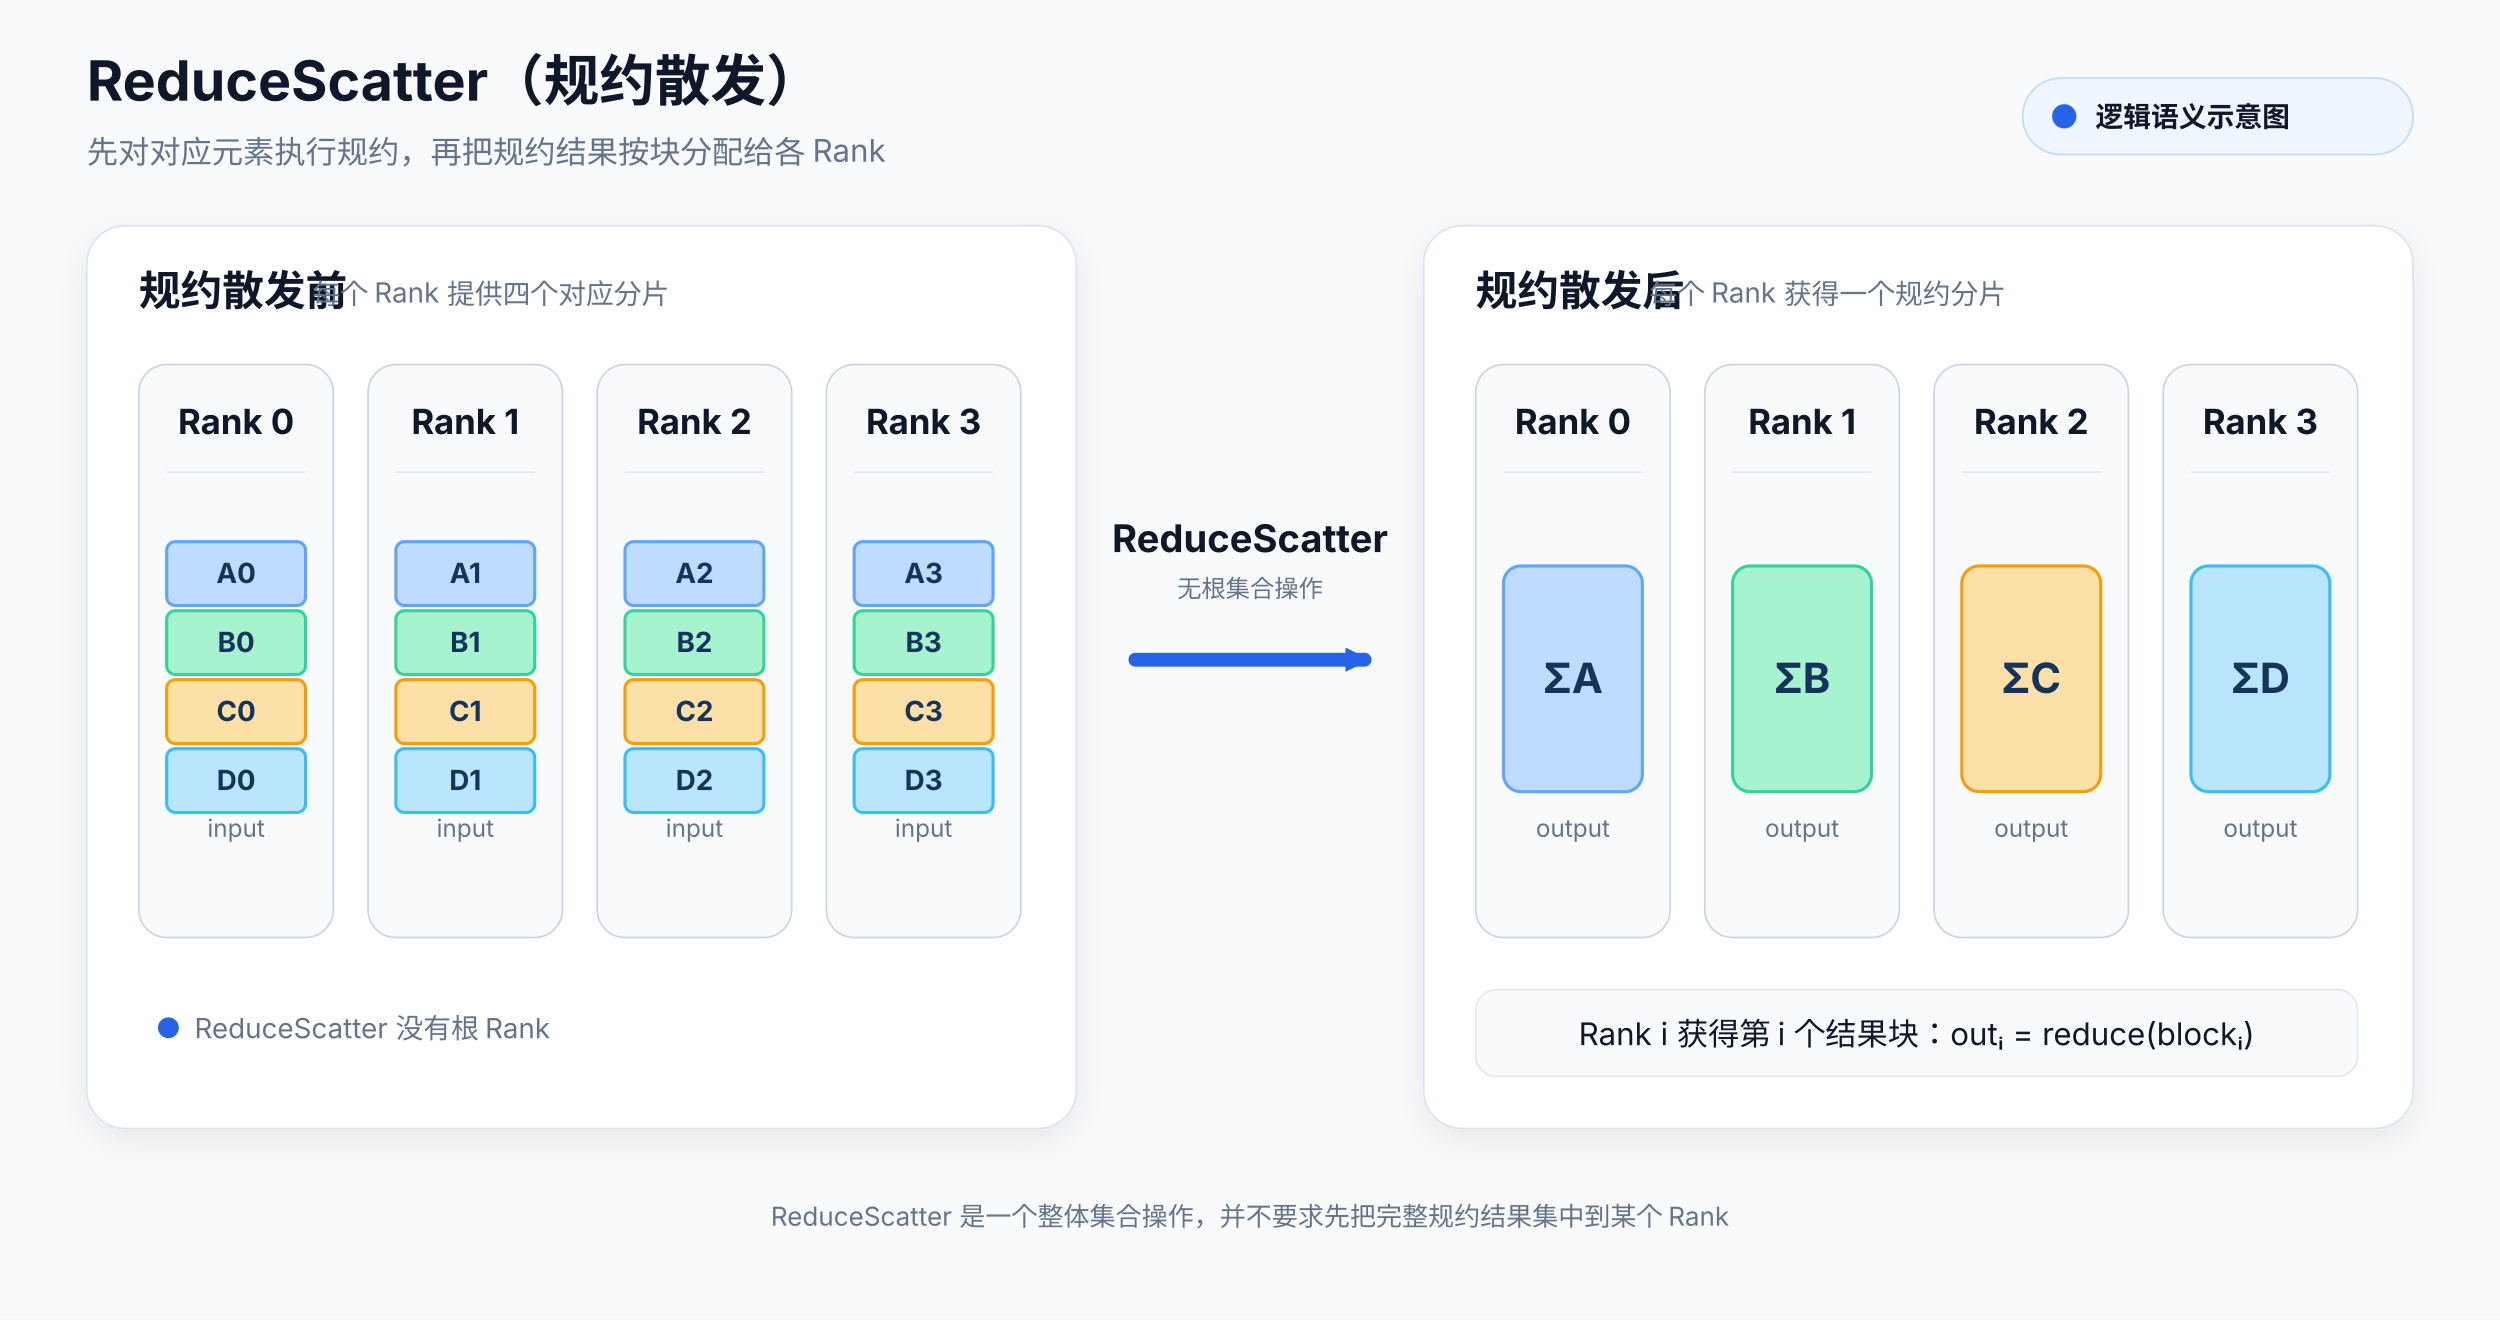
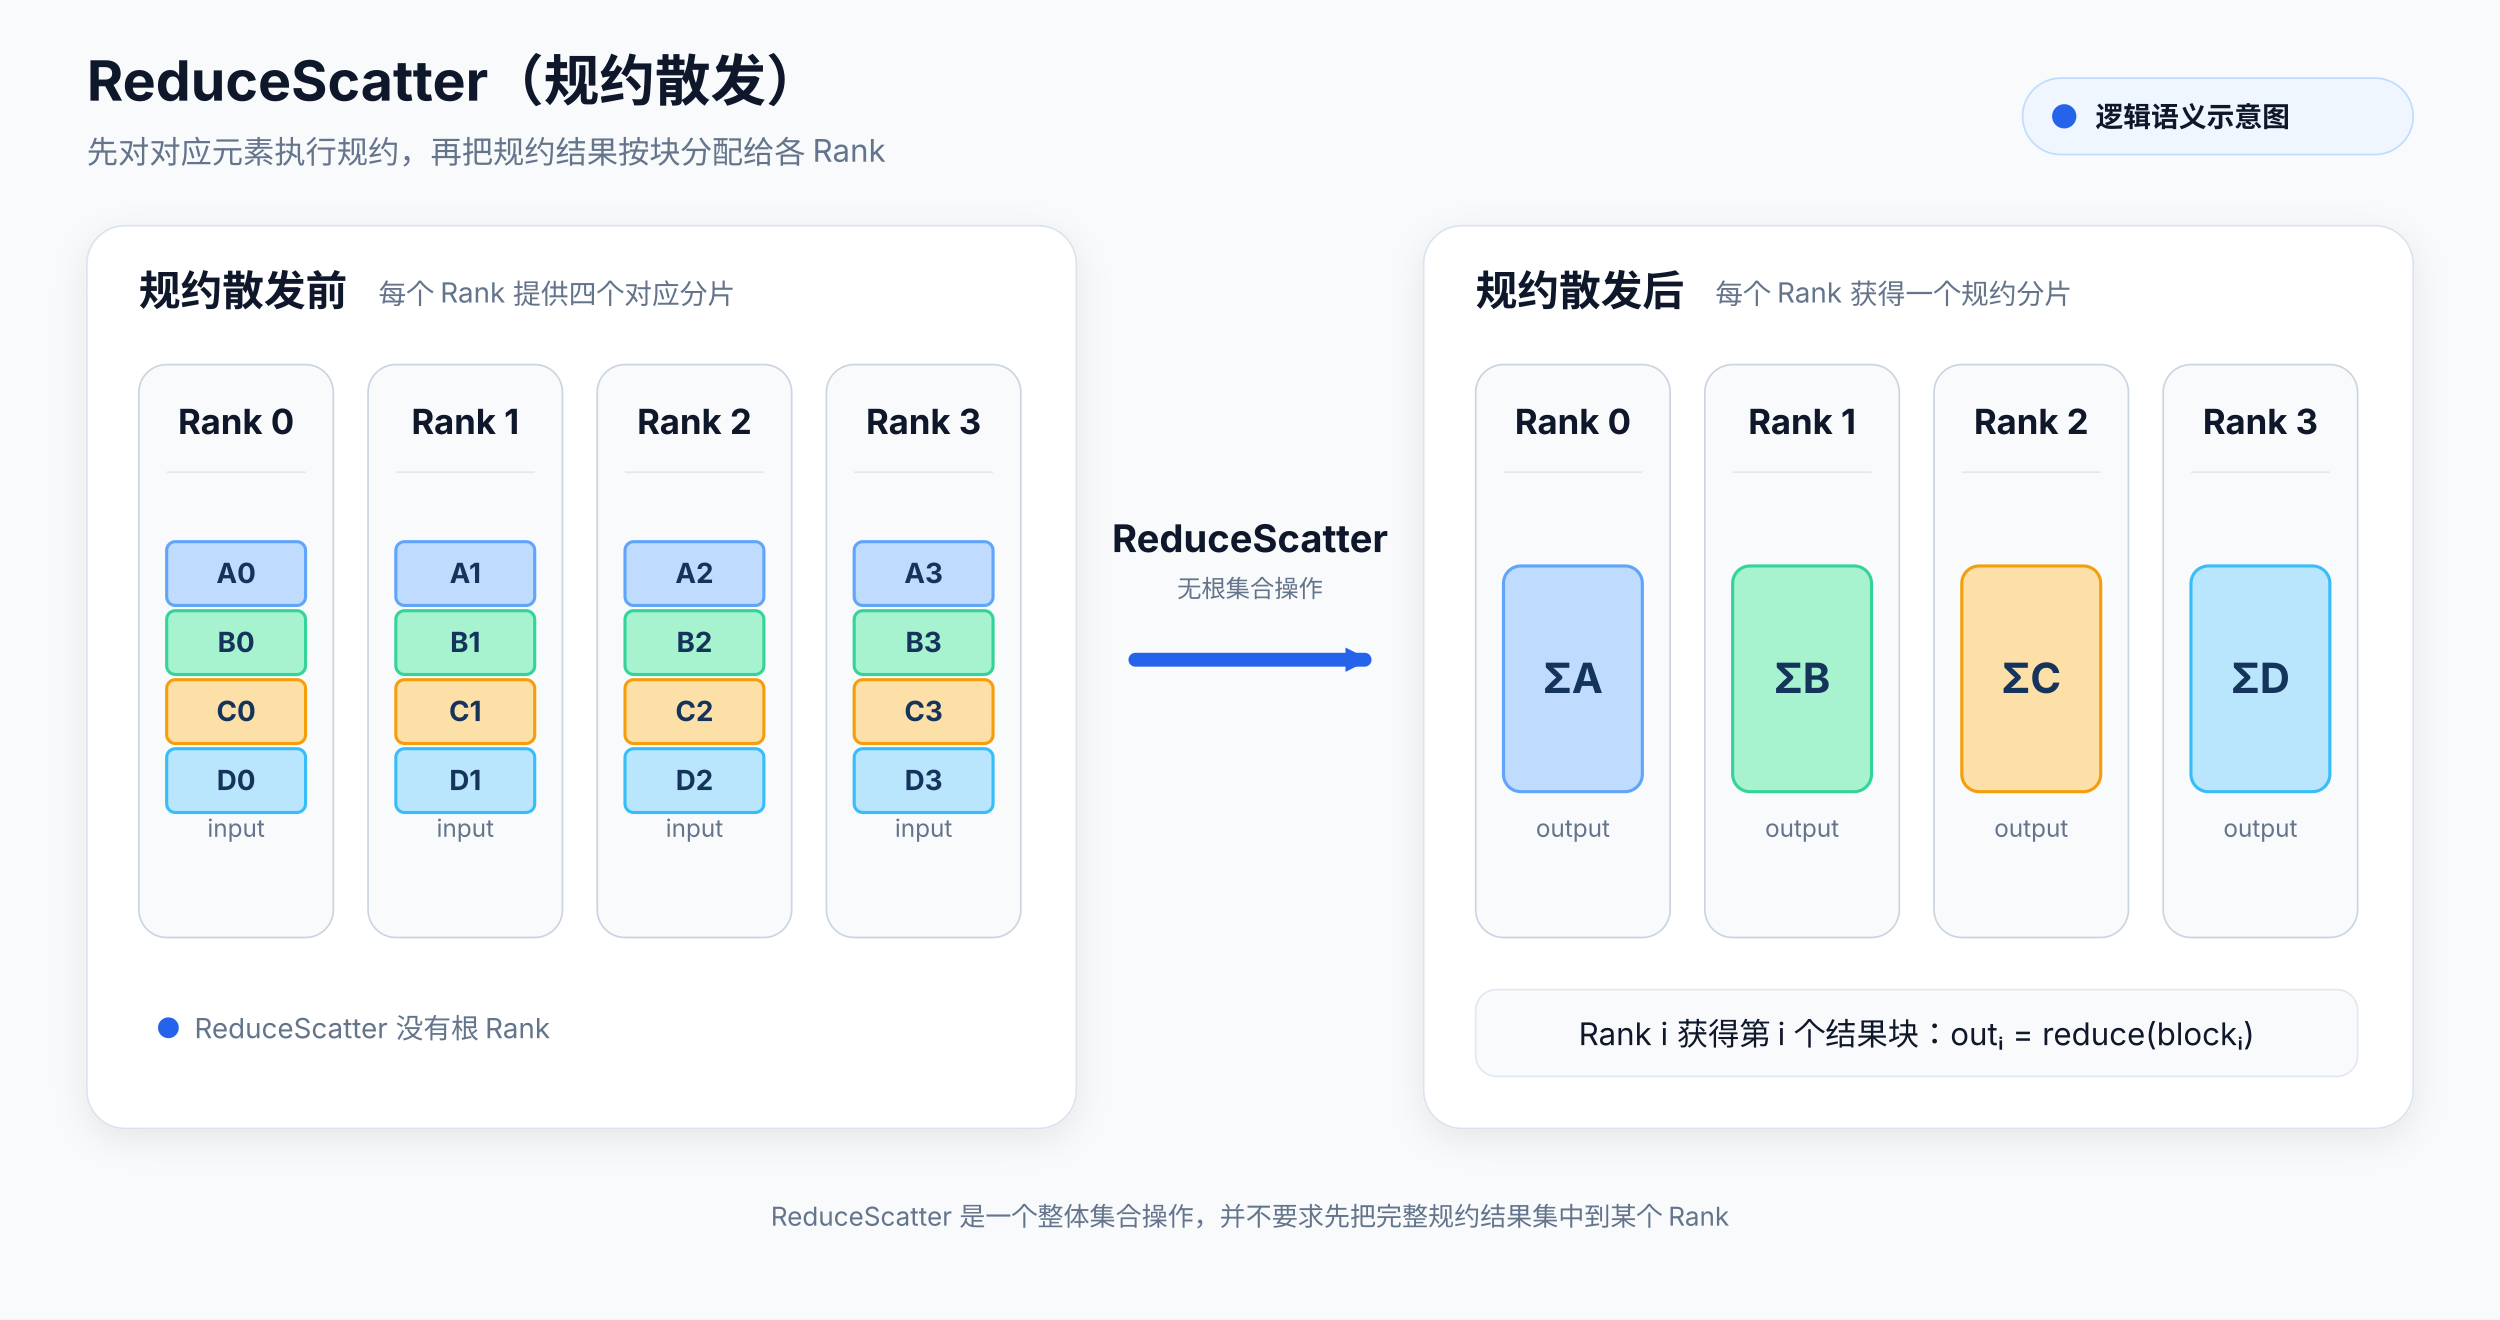
<svg xmlns="http://www.w3.org/2000/svg" width="1440" height="760" viewBox="0 0 1440 760" role="img" aria-labelledby="title desc">
  <defs>
    <filter id="shadow" x="-10%" y="-10%" width="120%" height="130%">
      <feDropShadow dx="0" dy="6" stdDeviation="10" flood-color="#0f172a" flood-opacity="0.08" />
    </filter>
    <marker id="arrow" markerWidth="14" markerHeight="14" refX="11" refY="7" orient="auto" markerUnits="userSpaceOnUse">
      <path d="M 0 0 L 14 7 L 0 14 Z" fill="#2563eb" />
    </marker>
    <marker id="lane-arrow" markerWidth="10" markerHeight="10" refX="8" refY="5" orient="auto" markerUnits="userSpaceOnUse">
      <path d="M 0 0 L 10 5 L 0 10 Z" fill="#2563eb" />
    </marker>
    <style>
        .text { font-family: Inter, 'Noto Sans SC', 'Microsoft YaHei', Arial, sans-serif; fill: #0f172a; }
        .muted { fill: #64748b; }
        .panel-title { font-size: 24px; font-weight: 700; }
        .rank-label { font-size: 20px; font-weight: 650; }
        .small { font-size: 16px; }
        .data-label { font-size: 24px; font-weight: 750; fill: #1e3a8a; }
      </style>
  </defs>
  <rect width="1440" height="760" fill="#f8fafc" />
  <text class="text" x="50" y="58" font-size="32" font-weight="750">ReduceScatter（规约散发）</text>
  <text class="text muted" x="50" y="94" font-size="18">先对对应元素执行规约，再把规约结果按块分配给各 Rank</text>
  <g transform="translate(1165 45)">
    <rect width="225" height="44" rx="22" fill="#eff6ff" stroke="#bfdbfe" />
    <circle cx="24" cy="22" r="7" fill="#2563eb" />
    <text class="text" x="42" y="28" font-size="16" font-weight="650">逻辑语义示意图</text>
  </g>
  <g filter="url(#shadow)">
    <rect x="50" y="130" width="570" height="520" rx="22" fill="#ffffff" stroke="#dbe3ee" />
  </g>
  <text class="text panel-title" x="80" y="176">规约散发前</text>
-   <text class="text muted small" x="180" y="175">每个 Rank 提供四个对应分片</text>
+   <text class="text muted small" x="218" y="175">每个 Rank 提供四个对应分片</text>
  <g filter="url(#shadow)">
    <rect x="820" y="130" width="570" height="520" rx="22" fill="#ffffff" stroke="#dbe3ee" />
  </g>
  <text class="text panel-title" x="850" y="176">规约散发后</text>
-   <text class="text muted small" x="950" y="175">每个 Rank 获得一个规约分片</text>
+   <text class="text muted small" x="988" y="175">每个 Rank 获得一个规约分片</text>
  <g>
    <text class="text" x="720" y="318" text-anchor="middle" font-size="22" font-weight="750">ReduceScatter</text>
    <text class="text muted" x="720" y="344" text-anchor="middle" font-size="14">无根集合操作</text>
    <line x1="654" y1="380" x2="786" y2="380" stroke="#2563eb" stroke-width="8" stroke-linecap="round" marker-end="url(#arrow)" />
  </g>
  <g>
    <rect x="80" y="210" width="112" height="330" rx="16" fill="#f8fafc" stroke="#cbd5e1" stroke-width="1" />
    <text class="text rank-label" x="136" y="250" text-anchor="middle">Rank 0</text>
    <line x1="96" y1="272" x2="176" y2="272" stroke="#e2e8f0" />
    <rect x="96" y="312" width="80" height="36.75" rx="5" fill="#bfdbfe" stroke="#60a5fa" stroke-width="1.8" />
    <text x="136" y="335.815" text-anchor="middle" font-family="Inter, 'Noto Sans SC', 'Microsoft YaHei', Arial, sans-serif" font-size="16" font-weight="700" fill="#15345b">A0</text>
    <rect x="96" y="351.75" width="80" height="36.75" rx="5" fill="#a7f3d0" stroke="#34d399" stroke-width="1.8" />
    <text x="136" y="375.565" text-anchor="middle" font-family="Inter, 'Noto Sans SC', 'Microsoft YaHei', Arial, sans-serif" font-size="16" font-weight="700" fill="#15345b">B0</text>
    <rect x="96" y="391.5" width="80" height="36.75" rx="5" fill="#fde0a7" stroke="#f59e0b" stroke-width="1.8" />
    <text x="136" y="415.315" text-anchor="middle" font-family="Inter, 'Noto Sans SC', 'Microsoft YaHei', Arial, sans-serif" font-size="16" font-weight="700" fill="#15345b">C0</text>
    <rect x="96" y="431.25" width="80" height="36.75" rx="5" fill="#bae6fd" stroke="#38bdf8" stroke-width="1.8" />
    <text x="136" y="455.065" text-anchor="middle" font-family="Inter, 'Noto Sans SC', 'Microsoft YaHei', Arial, sans-serif" font-size="16" font-weight="700" fill="#15345b">D0</text>
    <text class="text muted" x="136" y="482" text-anchor="middle" font-size="14">input</text>
  </g>
  <g>
    <rect x="212" y="210" width="112" height="330" rx="16" fill="#f8fafc" stroke="#cbd5e1" stroke-width="1" />
    <text class="text rank-label" x="268" y="250" text-anchor="middle">Rank 1</text>
    <line x1="228" y1="272" x2="308" y2="272" stroke="#e2e8f0" />
    <rect x="228" y="312" width="80" height="36.75" rx="5" fill="#bfdbfe" stroke="#60a5fa" stroke-width="1.8" />
    <text x="268" y="335.815" text-anchor="middle" font-family="Inter, 'Noto Sans SC', 'Microsoft YaHei', Arial, sans-serif" font-size="16" font-weight="700" fill="#15345b">A1</text>
    <rect x="228" y="351.75" width="80" height="36.75" rx="5" fill="#a7f3d0" stroke="#34d399" stroke-width="1.8" />
    <text x="268" y="375.565" text-anchor="middle" font-family="Inter, 'Noto Sans SC', 'Microsoft YaHei', Arial, sans-serif" font-size="16" font-weight="700" fill="#15345b">B1</text>
    <rect x="228" y="391.5" width="80" height="36.75" rx="5" fill="#fde0a7" stroke="#f59e0b" stroke-width="1.8" />
    <text x="268" y="415.315" text-anchor="middle" font-family="Inter, 'Noto Sans SC', 'Microsoft YaHei', Arial, sans-serif" font-size="16" font-weight="700" fill="#15345b">C1</text>
    <rect x="228" y="431.25" width="80" height="36.75" rx="5" fill="#bae6fd" stroke="#38bdf8" stroke-width="1.8" />
    <text x="268" y="455.065" text-anchor="middle" font-family="Inter, 'Noto Sans SC', 'Microsoft YaHei', Arial, sans-serif" font-size="16" font-weight="700" fill="#15345b">D1</text>
    <text class="text muted" x="268" y="482" text-anchor="middle" font-size="14">input</text>
  </g>
  <g>
    <rect x="344" y="210" width="112" height="330" rx="16" fill="#f8fafc" stroke="#cbd5e1" stroke-width="1" />
    <text class="text rank-label" x="400" y="250" text-anchor="middle">Rank 2</text>
    <line x1="360" y1="272" x2="440" y2="272" stroke="#e2e8f0" />
    <rect x="360" y="312" width="80" height="36.75" rx="5" fill="#bfdbfe" stroke="#60a5fa" stroke-width="1.8" />
    <text x="400" y="335.815" text-anchor="middle" font-family="Inter, 'Noto Sans SC', 'Microsoft YaHei', Arial, sans-serif" font-size="16" font-weight="700" fill="#15345b">A2</text>
    <rect x="360" y="351.75" width="80" height="36.75" rx="5" fill="#a7f3d0" stroke="#34d399" stroke-width="1.8" />
    <text x="400" y="375.565" text-anchor="middle" font-family="Inter, 'Noto Sans SC', 'Microsoft YaHei', Arial, sans-serif" font-size="16" font-weight="700" fill="#15345b">B2</text>
    <rect x="360" y="391.5" width="80" height="36.75" rx="5" fill="#fde0a7" stroke="#f59e0b" stroke-width="1.8" />
    <text x="400" y="415.315" text-anchor="middle" font-family="Inter, 'Noto Sans SC', 'Microsoft YaHei', Arial, sans-serif" font-size="16" font-weight="700" fill="#15345b">C2</text>
    <rect x="360" y="431.25" width="80" height="36.75" rx="5" fill="#bae6fd" stroke="#38bdf8" stroke-width="1.8" />
    <text x="400" y="455.065" text-anchor="middle" font-family="Inter, 'Noto Sans SC', 'Microsoft YaHei', Arial, sans-serif" font-size="16" font-weight="700" fill="#15345b">D2</text>
    <text class="text muted" x="400" y="482" text-anchor="middle" font-size="14">input</text>
  </g>
  <g>
    <rect x="476" y="210" width="112" height="330" rx="16" fill="#f8fafc" stroke="#cbd5e1" stroke-width="1" />
    <text class="text rank-label" x="532" y="250" text-anchor="middle">Rank 3</text>
    <line x1="492" y1="272" x2="572" y2="272" stroke="#e2e8f0" />
    <rect x="492" y="312" width="80" height="36.75" rx="5" fill="#bfdbfe" stroke="#60a5fa" stroke-width="1.8" />
    <text x="532" y="335.815" text-anchor="middle" font-family="Inter, 'Noto Sans SC', 'Microsoft YaHei', Arial, sans-serif" font-size="16" font-weight="700" fill="#15345b">A3</text>
    <rect x="492" y="351.75" width="80" height="36.75" rx="5" fill="#a7f3d0" stroke="#34d399" stroke-width="1.8" />
    <text x="532" y="375.565" text-anchor="middle" font-family="Inter, 'Noto Sans SC', 'Microsoft YaHei', Arial, sans-serif" font-size="16" font-weight="700" fill="#15345b">B3</text>
    <rect x="492" y="391.5" width="80" height="36.75" rx="5" fill="#fde0a7" stroke="#f59e0b" stroke-width="1.8" />
    <text x="532" y="415.315" text-anchor="middle" font-family="Inter, 'Noto Sans SC', 'Microsoft YaHei', Arial, sans-serif" font-size="16" font-weight="700" fill="#15345b">C3</text>
    <rect x="492" y="431.25" width="80" height="36.75" rx="5" fill="#bae6fd" stroke="#38bdf8" stroke-width="1.8" />
    <text x="532" y="455.065" text-anchor="middle" font-family="Inter, 'Noto Sans SC', 'Microsoft YaHei', Arial, sans-serif" font-size="16" font-weight="700" fill="#15345b">D3</text>
    <text class="text muted" x="532" y="482" text-anchor="middle" font-size="14">input</text>
  </g>
  <g>
    <rect x="850" y="210" width="112" height="330" rx="16" fill="#f8fafc" stroke="#cbd5e1" stroke-width="1" />
    <text class="text rank-label" x="906" y="250" text-anchor="middle">Rank 0</text>
    <line x1="866" y1="272" x2="946" y2="272" stroke="#e2e8f0" />
    <rect x="866" y="326" width="80" height="130" rx="10" fill="#bfdbfe" stroke="#60a5fa" stroke-width="1.8" />
    <text x="906" y="399.16" text-anchor="middle" font-family="Inter, 'Noto Sans SC', 'Microsoft YaHei', Arial, sans-serif" font-size="24" font-weight="700" fill="#15345b">ΣA</text>
    <text class="text muted" x="906" y="482" text-anchor="middle" font-size="14">output</text>
  </g>
  <g>
    <rect x="982" y="210" width="112" height="330" rx="16" fill="#f8fafc" stroke="#cbd5e1" stroke-width="1" />
    <text class="text rank-label" x="1038" y="250" text-anchor="middle">Rank 1</text>
    <line x1="998" y1="272" x2="1078" y2="272" stroke="#e2e8f0" />
    <rect x="998" y="326" width="80" height="130" rx="10" fill="#a7f3d0" stroke="#34d399" stroke-width="1.8" />
    <text x="1038" y="399.16" text-anchor="middle" font-family="Inter, 'Noto Sans SC', 'Microsoft YaHei', Arial, sans-serif" font-size="24" font-weight="700" fill="#15345b">ΣB</text>
    <text class="text muted" x="1038" y="482" text-anchor="middle" font-size="14">output</text>
  </g>
  <g>
    <rect x="1114" y="210" width="112" height="330" rx="16" fill="#f8fafc" stroke="#cbd5e1" stroke-width="1" />
    <text class="text rank-label" x="1170" y="250" text-anchor="middle">Rank 2</text>
    <line x1="1130" y1="272" x2="1210" y2="272" stroke="#e2e8f0" />
    <rect x="1130" y="326" width="80" height="130" rx="10" fill="#fde0a7" stroke="#f59e0b" stroke-width="1.8" />
    <text x="1170" y="399.16" text-anchor="middle" font-family="Inter, 'Noto Sans SC', 'Microsoft YaHei', Arial, sans-serif" font-size="24" font-weight="700" fill="#15345b">ΣC</text>
    <text class="text muted" x="1170" y="482" text-anchor="middle" font-size="14">output</text>
  </g>
  <g>
    <rect x="1246" y="210" width="112" height="330" rx="16" fill="#f8fafc" stroke="#cbd5e1" stroke-width="1" />
    <text class="text rank-label" x="1302" y="250" text-anchor="middle">Rank 3</text>
    <line x1="1262" y1="272" x2="1342" y2="272" stroke="#e2e8f0" />
    <rect x="1262" y="326" width="80" height="130" rx="10" fill="#bae6fd" stroke="#38bdf8" stroke-width="1.8" />
    <text x="1302" y="399.16" text-anchor="middle" font-family="Inter, 'Noto Sans SC', 'Microsoft YaHei', Arial, sans-serif" font-size="24" font-weight="700" fill="#15345b">ΣD</text>
    <text class="text muted" x="1302" y="482" text-anchor="middle" font-size="14">output</text>
  </g>
  <g>
    <circle cx="97" cy="592" r="6" fill="#2563eb" />
    <text class="text muted small" x="112" y="598">ReduceScatter 没有根 Rank</text>
  </g>
  <g>
    <rect x="850" y="570" width="508" height="50" rx="12" fill="#f8fafc" stroke="#e2e8f0" />
    <text class="text" x="1104" y="602" text-anchor="middle" font-size="18">Rank i 获得第 i 个结果块：outᵢ = reduce(blockᵢ)</text>
  </g>
  <text class="text muted" x="720" y="706" text-anchor="middle" font-size="15">ReduceScatter 是一个整体集合操作，并不要求先把完整规约结果集中到某个 Rank</text>
</svg>
